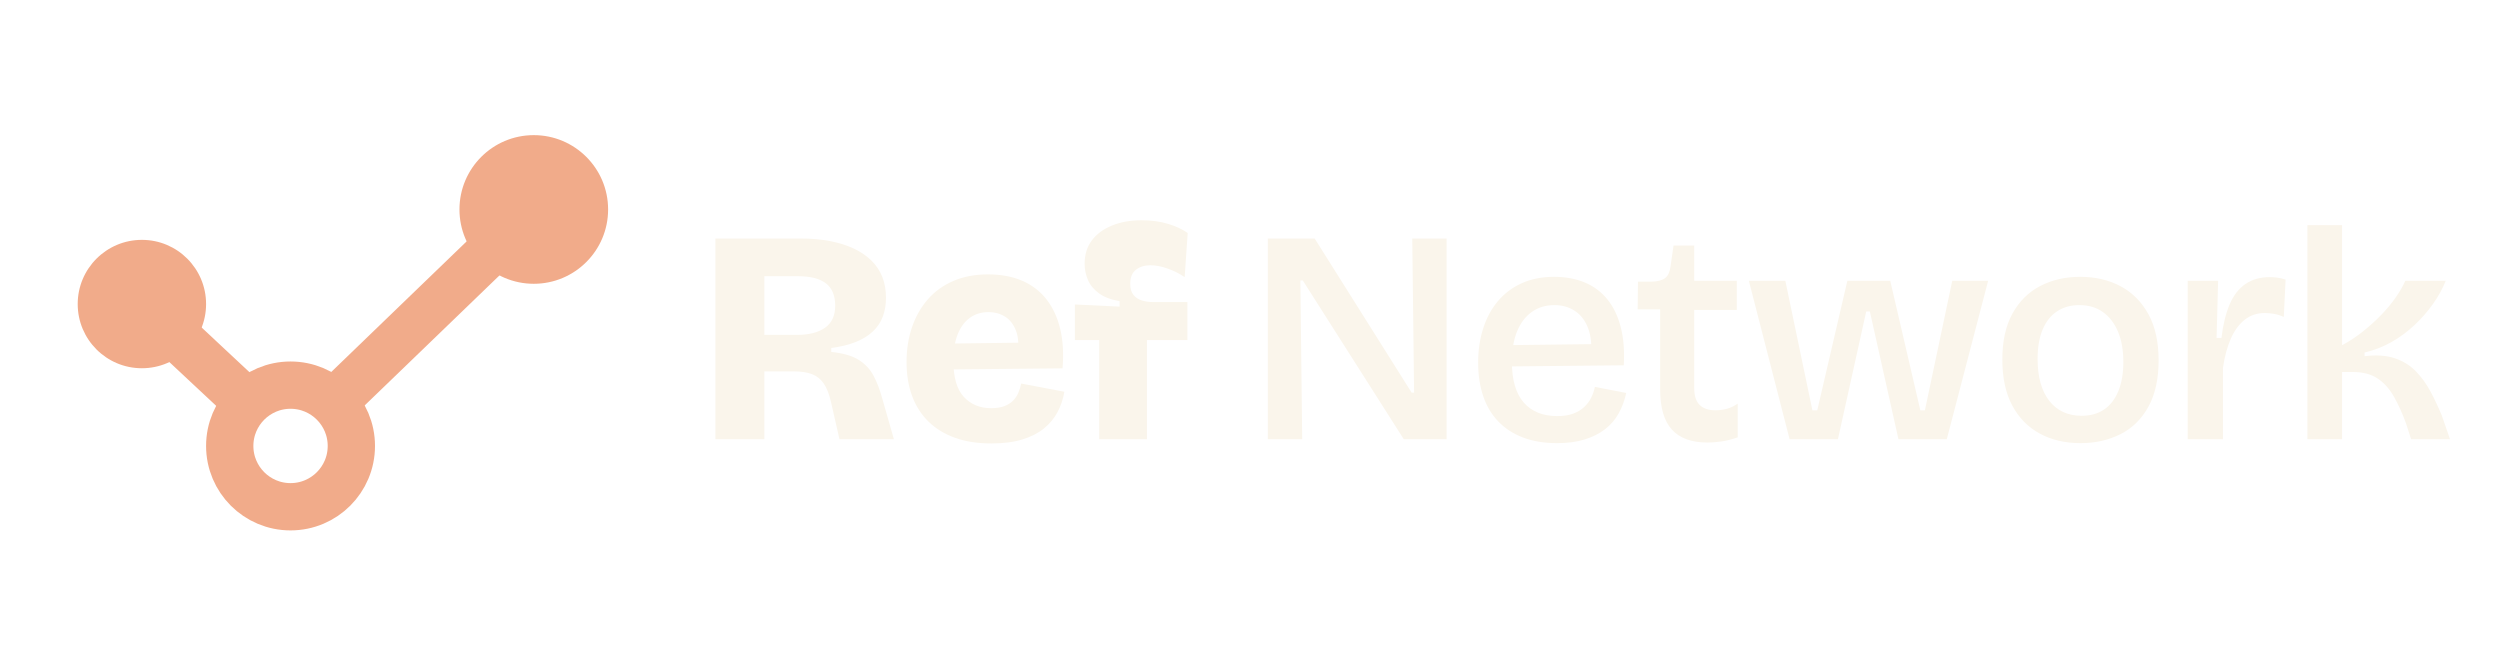
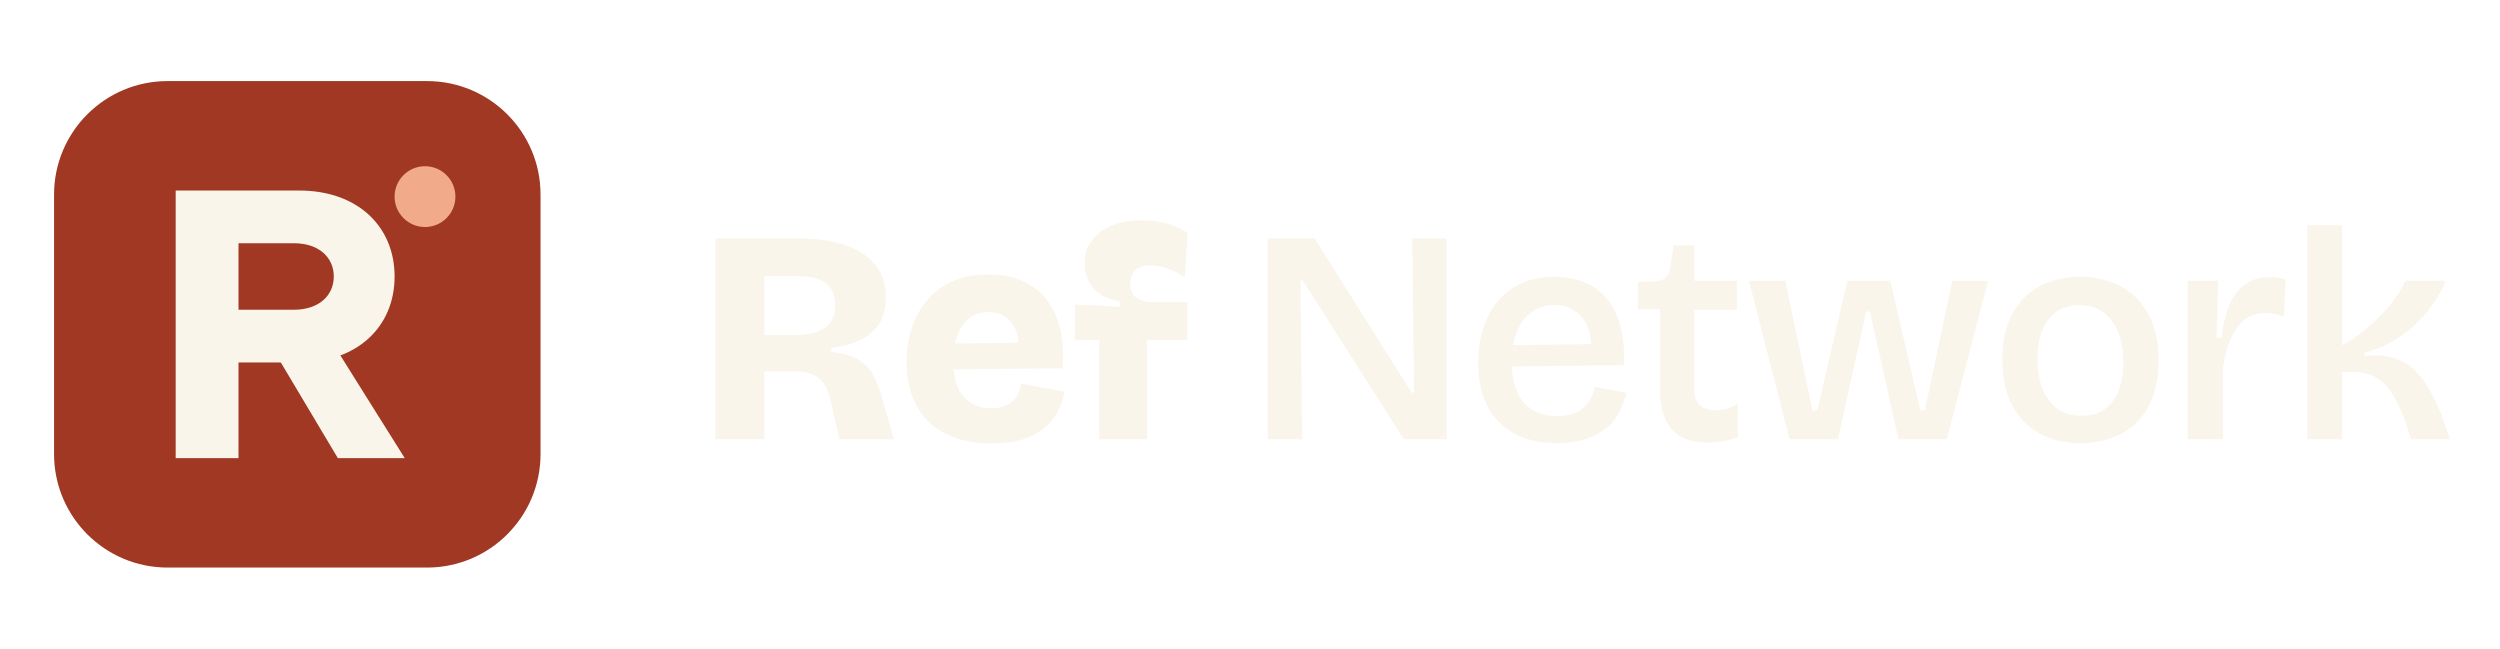
<svg xmlns="http://www.w3.org/2000/svg" viewBox="0 0 370 96" role="img" aria-label="Ref Network">
-   <path d="M21 45 36.25 59.25M50.75 58.25 79 31" fill="none" stroke="#F1AB8A" stroke-width="7" stroke-linecap="round" />
-   <circle cx="21" cy="45" r="9.5" fill="#F1AB8A" />
-   <circle cx="79" cy="31" r="11" fill="#F1AB8A" />
-   <circle cx="43" cy="66" r="9" fill="none" stroke="#F1AB8A" stroke-width="7" />
+   <g transform="translate(8,12) scale(0.6)">
+     <rect width="120" height="120" rx="28" fill="#A03824" />
+     <path fill="#FAF5EB" fill-rule="evenodd" d="M30 27 H60.5 C74.8 27 84 35.8 84 48.2 C84 60.6 74.8 69.4 60.5 69.4 H45.5 V93 H30 V27 Z M45.5 40 V56.4 H59.2 C65.2 56.4 69 53 69 48.2 C69 43.4 65.2 40 59.2 40 H45.5 Z" />
+     <path fill="#FAF5EB" d="M54.5 67 H70.2 L86.5 93 H70 Z" />
+     <circle cx="91.5" cy="28.5" r="7.5" fill="#F1AB8A" />
+   </g>
  <path fill="#FAF5EB" d="M105.88 65.0V35.3H118.48Q120.865 35.3 122.845 35.682Q124.825 36.065 126.355 36.785Q127.885 37.505 128.965 38.562Q130.045 39.62 130.585 40.993Q131.125 42.365 131.125 44.075Q131.125 45.605 130.653 46.865Q130.18 48.125 129.168 49.07Q128.155 50.015 126.625 50.623Q125.095 51.23 123.025 51.5V52.085Q125.635 52.355 127.075 53.255Q128.515 54.155 129.28 55.595Q130.045 57.035 130.585 59.015L132.295 65.0H124.24L122.98 59.465Q122.575 57.71 121.9 56.742Q121.225 55.775 120.167 55.37Q119.11 54.965 117.445 54.965H113.125V65.0ZM113.125 49.565H117.94Q120.595 49.565 122.102 48.508Q123.61 47.45 123.61 45.245Q123.61 42.995 122.237 41.938Q120.865 40.88 118.12 40.88H113.125Z" />
  <path fill="#FAF5EB" d="M146.725 65.63Q143.665 65.63 141.347 64.797Q139.03 63.965 137.433 62.413Q135.835 60.86 135.002 58.633Q134.17 56.405 134.17 53.57Q134.17 50.78 134.98 48.418Q135.79 46.055 137.32 44.3Q138.85 42.545 141.1 41.578Q143.35 40.61 146.23 40.61Q149.11 40.61 151.292 41.555Q153.475 42.5 154.892 44.322Q156.31 46.145 156.917 48.71Q157.525 51.275 157.255 54.515L138.895 54.695V50.87L152.89 50.69L150.595 52.58Q150.91 50.375 150.37 48.957Q149.83 47.54 148.75 46.865Q147.67 46.19 146.32 46.19Q144.7 46.19 143.53 47.045Q142.36 47.9 141.73 49.498Q141.1 51.095 141.1 53.39Q141.1 57.08 142.652 58.745Q144.205 60.41 146.68 60.41Q147.895 60.41 148.683 60.095Q149.47 59.78 149.965 59.263Q150.46 58.745 150.73 58.093Q151.0 57.44 151.135 56.765L157.525 57.98Q157.255 59.6 156.512 60.995Q155.77 62.39 154.487 63.425Q153.205 64.46 151.292 65.045Q149.38 65.63 146.725 65.63Z" />
  <path fill="#FAF5EB" d="M162.685 65.0V50.33H159.085V45.065L165.7 45.38V44.57Q163.81 44.255 162.662 43.422Q161.515 42.59 161.02 41.443Q160.525 40.295 160.525 39.035Q160.525 37.01 161.582 35.593Q162.64 34.175 164.552 33.388Q166.465 32.6 168.94 32.6Q171.145 32.6 172.9 33.14Q174.655 33.68 175.78 34.49L175.33 41.015Q174.205 40.25 172.832 39.755Q171.46 39.26 170.245 39.26Q168.985 39.26 168.13 39.913Q167.275 40.565 167.275 42.005Q167.275 43.085 167.77 43.67Q168.265 44.255 169.03 44.48Q169.795 44.705 170.605 44.705H175.735V50.33H169.75V65.0Z" />
  <path fill="#FAF5EB" d="M187.64 65.0V35.3H194.57L208.925 58.115H209.285L209.015 35.3H214.1V65.0H207.755L192.815 41.51H192.455L192.725 65.0Z" />
  <path fill="#FAF5EB" d="M230.465 65.585Q227.585 65.585 225.403 64.752Q223.22 63.92 221.735 62.367Q220.25 60.815 219.507 58.61Q218.765 56.405 218.765 53.66Q218.765 50.96 219.507 48.62Q220.25 46.28 221.69 44.57Q223.13 42.86 225.222 41.915Q227.315 40.97 230.015 40.97Q232.535 40.97 234.537 41.803Q236.54 42.635 237.89 44.3Q239.24 45.965 239.87 48.418Q240.5 50.87 240.32 54.065L222.05 54.245V51.095L237.125 50.915L235.46 52.76Q235.685 50.24 235.032 48.553Q234.38 46.865 233.075 46.01Q231.77 45.155 230.06 45.155Q228.125 45.155 226.707 46.168Q225.29 47.18 224.525 49.047Q223.76 50.915 223.76 53.57Q223.76 57.575 225.515 59.578Q227.27 61.58 230.465 61.58Q231.86 61.58 232.827 61.22Q233.795 60.86 234.447 60.252Q235.1 59.645 235.483 58.88Q235.865 58.115 236.045 57.26L240.68 58.16Q240.32 59.825 239.555 61.198Q238.79 62.57 237.53 63.537Q236.27 64.505 234.515 65.045Q232.76 65.585 230.465 65.585Z" />
  <path fill="#FAF5EB" d="M252.725 65.495Q249.17 65.495 247.438 63.583Q245.705 61.67 245.705 57.665V45.785H242.375L242.42 41.69H244.445Q245.84 41.645 246.47 41.127Q247.1 40.61 247.235 39.44L247.685 36.335H250.745V41.555H257.045V45.875H250.745V57.44Q250.745 59.15 251.555 59.938Q252.365 60.725 253.895 60.725Q254.75 60.725 255.583 60.5Q256.415 60.275 257.18 59.735V64.73Q255.875 65.18 254.75 65.338Q253.625 65.495 252.725 65.495Z" />
  <path fill="#FAF5EB" d="M264.86 65.0 258.83 41.555H264.23L268.235 60.725H268.955L273.41 41.555H279.755L284.21 60.725H284.885L288.935 41.555H294.245L288.125 65.0H280.97L276.74 46.1H276.2L272.015 65.0Z" />
  <path fill="#FAF5EB" d="M307.91 65.585Q304.49 65.585 301.88 64.167Q299.27 62.75 297.808 60.005Q296.345 57.26 296.345 53.21Q296.345 49.115 297.853 46.392Q299.36 43.67 301.97 42.32Q304.58 40.97 307.865 40.97Q311.24 40.97 313.85 42.365Q316.46 43.76 317.968 46.505Q319.475 49.25 319.475 53.345Q319.475 57.44 317.968 60.185Q316.46 62.93 313.828 64.257Q311.195 65.585 307.91 65.585ZM308.09 61.535Q310.025 61.535 311.398 60.612Q312.77 59.69 313.513 57.89Q314.255 56.09 314.255 53.57Q314.255 50.96 313.468 49.093Q312.68 47.225 311.24 46.19Q309.8 45.155 307.73 45.155Q305.84 45.155 304.445 46.078Q303.05 47.0 302.308 48.778Q301.565 50.555 301.565 53.12Q301.565 57.125 303.298 59.33Q305.03 61.535 308.09 61.535Z" />
  <path fill="#FAF5EB" d="M323.78 65.0V53.03V41.555H328.28L328.055 50.015H328.775Q329.135 47.045 329.99 45.043Q330.845 43.04 332.33 42.028Q333.815 41.015 335.93 41.015Q336.425 41.015 336.988 41.083Q337.55 41.15 338.27 41.375L338.0 46.91Q337.325 46.595 336.583 46.46Q335.84 46.325 335.21 46.325Q333.455 46.325 332.195 47.338Q330.935 48.35 330.148 50.15Q329.36 51.95 329.0 54.425V65.0Z" />
  <path fill="#FAF5EB" d="M341.495 65.0V33.32H346.625V51.095Q348.29 50.195 349.752 49.025Q351.215 47.855 352.452 46.573Q353.69 45.29 354.59 43.985Q355.49 42.68 355.985 41.555H361.97Q361.295 43.265 360.103 44.953Q358.91 46.64 357.358 48.102Q355.805 49.565 353.938 50.623Q352.07 51.68 349.955 52.175V52.715Q352.61 52.4 354.455 53.03Q356.3 53.66 357.56 54.965Q358.82 56.27 359.72 57.957Q360.62 59.645 361.385 61.49L362.6 65.0H356.84L356.075 62.615Q355.265 60.41 354.298 58.7Q353.33 56.99 351.89 56.023Q350.45 55.055 348.2 55.055H346.625V65.0Z" />
</svg>
